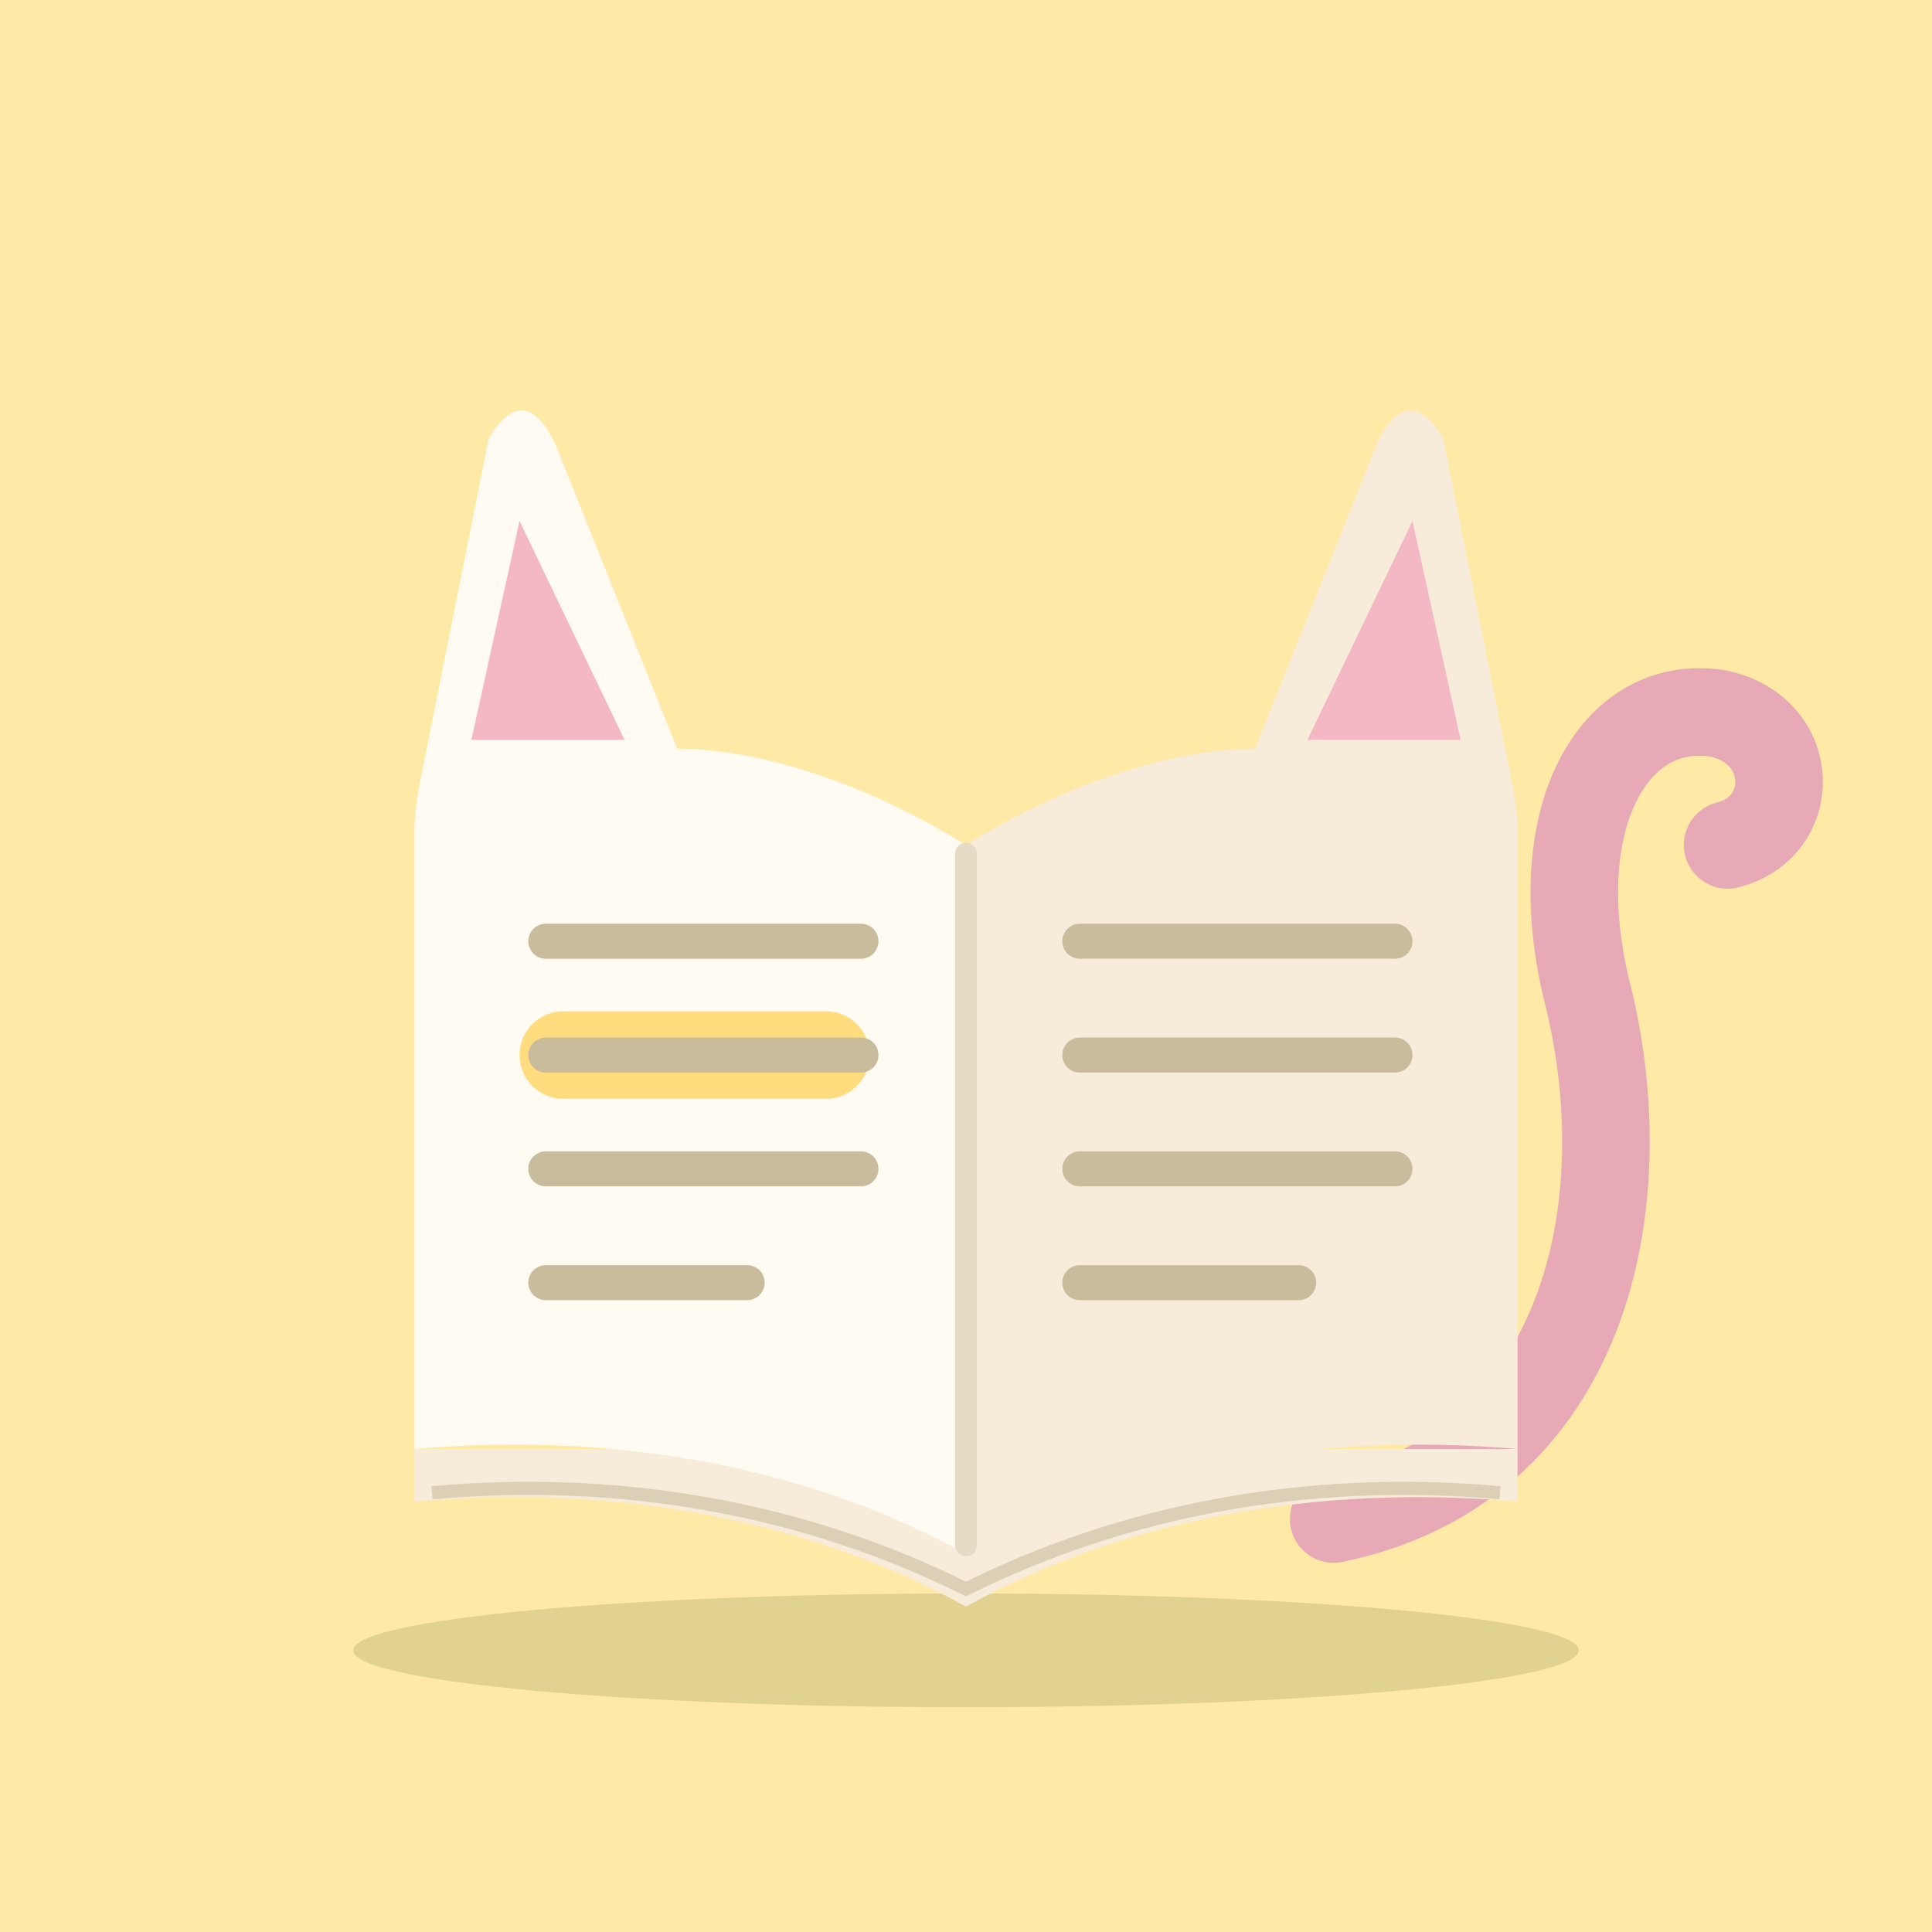
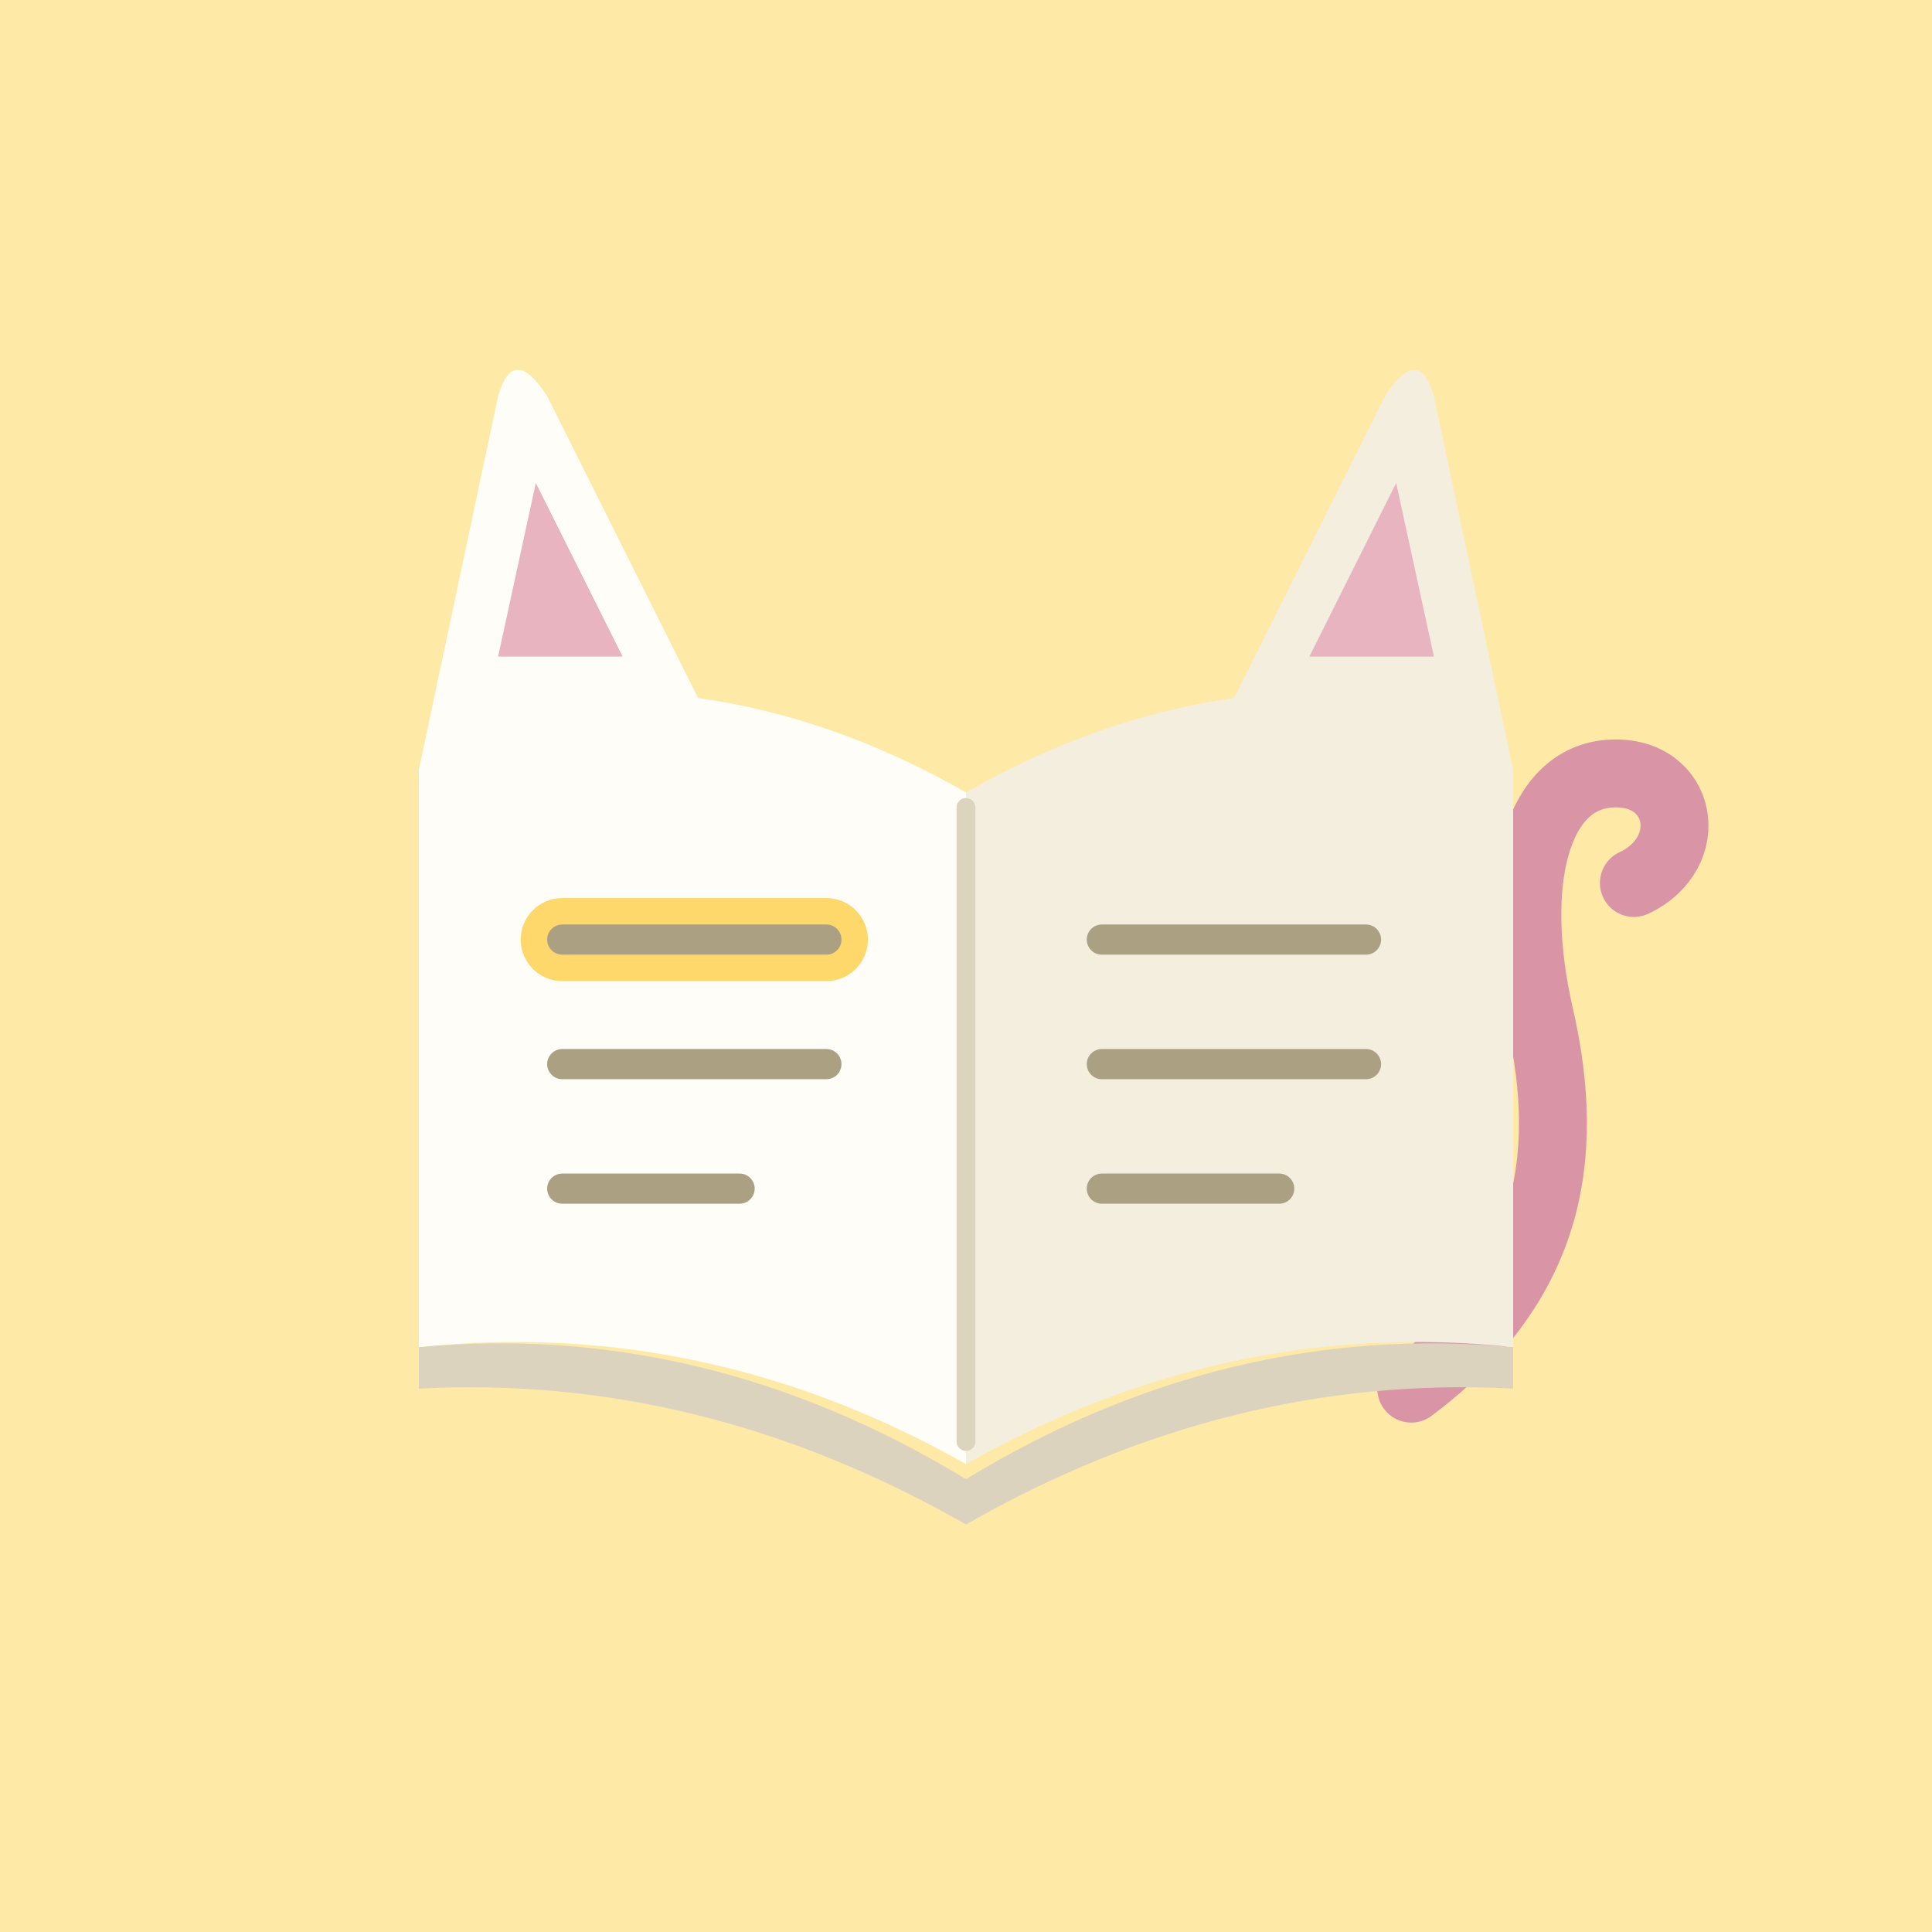
<svg xmlns="http://www.w3.org/2000/svg" viewBox="0 0 512 512">
  <rect width="512" height="512" fill="#ffe9a6" />
-   <g transform="translate(256 268) scale(1.16) translate(-256 -252)">
-     <path d="M340 368 C398 356 410 296 398 248 C388 208 404 180 428 184 C446 188 446 210 430 214" fill="none" stroke="#e7a9b6" stroke-width="20" stroke-linecap="round" />
-     <ellipse cx="256" cy="398" rx="140" ry="13" fill="rgba(70,90,40,.16)" />
-     <path d="M130 352 V364 C176 360 220 368 256 388 C292 368 336 360 382 364 V352" fill="#f6ecd9" />
-     <path d="M134 362 C178 358 220 366 256 384 C292 366 334 358 378 362" fill="none" stroke="#c9bc9c" stroke-width="3" opacity=".6" />
-     <path d="M256 214 C230 198 206 192 190 192 L162 122 Q155 108 147 121 L132 196 C131 201 130 206 130 210 V352 C176 348 220 356 256 376 Z" fill="#fffaf2" />
-     <path d="M256 214 C282 198 306 192 322 192 L350 122 Q357 108 365 121 L380 196 C381 201 382 206 382 210 V352 C336 348 292 356 256 376 Z" fill="#f6ecd9" />
-     <path d="M154 140 L143 190 L178 190 Z" fill="#f4b8c4" />
-     <path d="M358 140 L369 190 L334 190 Z" fill="#f4b8c4" />
-     <path d="M256 216 V374" stroke="#e6dcc6" stroke-width="5" stroke-linecap="round" />
-     <rect x="154" y="252" width="80" height="20" rx="10" fill="#ffd86b" opacity=".85" />
-     <g stroke="#c9bc9c" stroke-width="8" stroke-linecap="round">
-       <path d="M160 236 H232" />
-       <path d="M160 262 H232" />
-       <path d="M160 288 H232" />
-       <path d="M160 314 H206" />
-       <path d="M282 236 H354" />
-       <path d="M282 262 H354" />
-       <path d="M282 288 H354" />
-       <path d="M282 314 H332" />
-     </g>
+   <g stroke-linecap="round" stroke-linejoin="round">
+     <path d="M374 368C410 341 417 308 408 269C400 234 407 206 427 205C446 204 450 226 433 234" fill="none" stroke="#d994a6" stroke-width="18" />
+     <path d="M111 357Q187 350 256 392Q325 350 401 357L401 368Q326 364 256 404Q186 364 111 368Z" fill="#dbd3be" />
+     <path d="M111 204L132 105Q136 91 145 105L185 185Q221 190 256 210V388Q187 349 111 357Z" fill="#fffdf7" />
+     <path d="M256 210Q291 190 327 185L367 105Q376 91 380 105L401 204V357Q325 349 256 388Z" fill="#f4eedf" />
+     <path d="M132 174L142 128L165 174Z M347 174L370 128L380 174Z" fill="#e8b4bf" />
+     <path d="M256 214V382" fill="none" stroke="#ddd4bf" stroke-width="5" />
+     <path d="M149 249H219" stroke="#ffd86b" stroke-width="22" />
+     <path d="M149 249H219M149 282H219M149 315H196M292 249H362M292 282H362M292 315H339" stroke="#aba182" stroke-width="8" />
  </g>
</svg>
